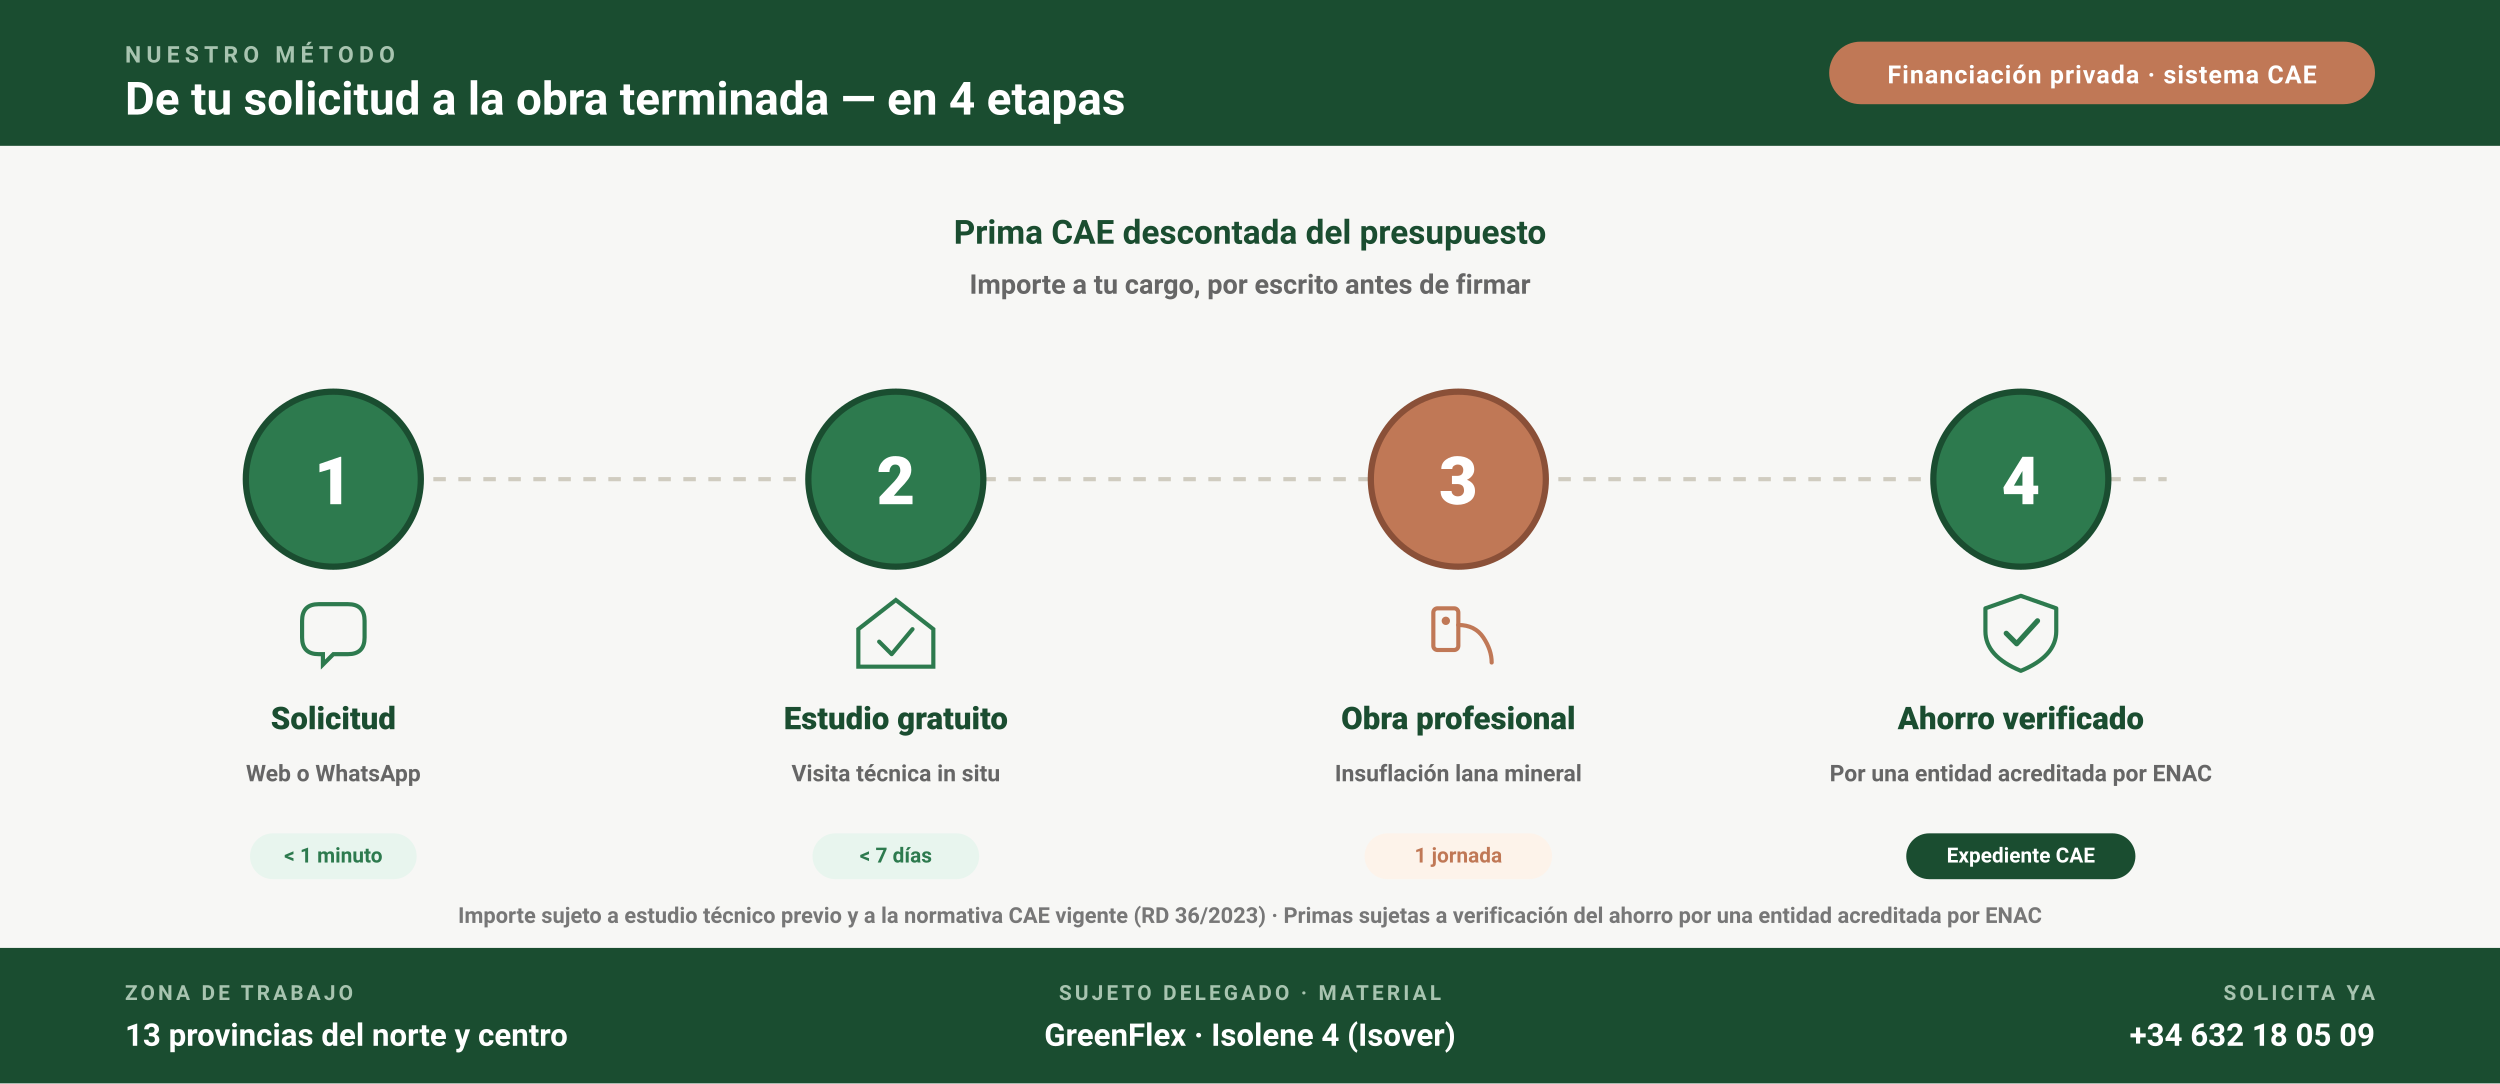
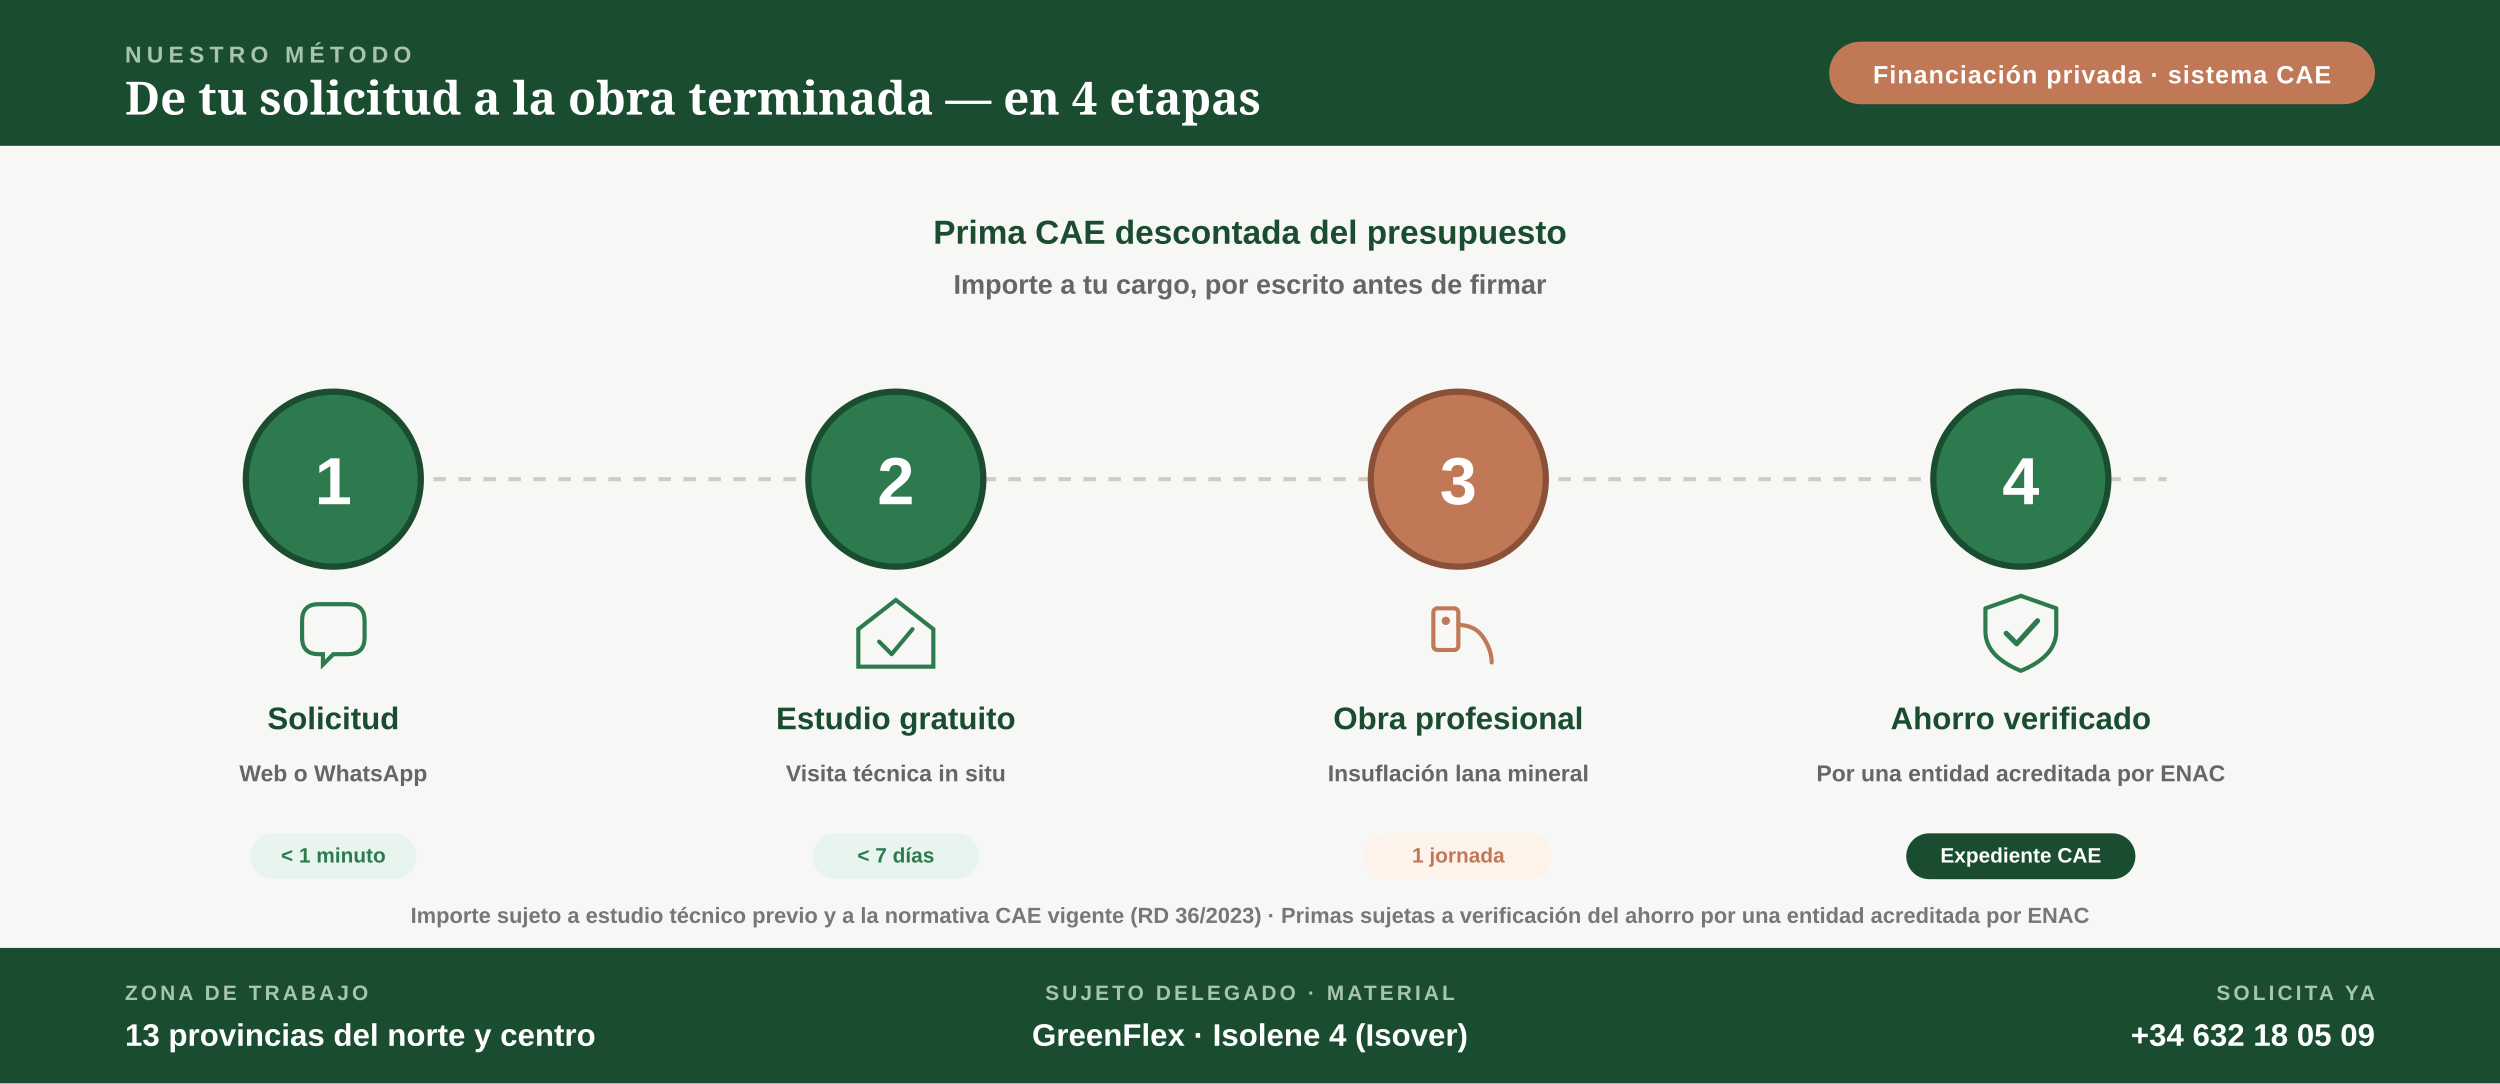
- <svg xmlns="http://www.w3.org/2000/svg" viewBox="0 0 1200 520" width="1200" height="520" role="img" aria-labelledby="metodo-title metodo-desc" font-family="-apple-system, BlinkMacSystemFont, 'Segoe UI', Roboto, sans-serif">
+ <svg xmlns="http://www.w3.org/2000/svg" viewBox="0 0 1200 520" width="1200" height="520" role="img" aria-labelledby="metodo-title metodo-desc" font-family="'Source Sans 3', Arial, sans-serif">
  <rect width="1200" height="520" fill="#f7f7f5" />
  <rect x="0" y="0" width="1200" height="70" fill="#1a4d30" />
  <text x="60" y="30" fill="#a8c4b0" font-size="11" font-weight="700" letter-spacing="2.5">NUESTRO MÉTODO</text>
-   <text x="60" y="55" fill="#ffffff" font-size="22" font-weight="700">De tu solicitud a la obra terminada — en 4 etapas</text>
+   <text x="60" y="55" fill="#ffffff" font-size="22" font-weight="700" font-family="'Source Serif 4', Georgia, serif">De tu solicitud a la obra terminada — en 4 etapas</text>
  <g transform="translate(1140, 35)">
    <rect x="-262" y="-15" width="262" height="30" rx="15" fill="#c07856" />
    <text x="-131" y="5" fill="#ffffff" font-size="12" font-weight="700" text-anchor="middle" letter-spacing="0.5">Financiación privada · sistema CAE</text>
  </g>
  <text x="600" y="117" fill="#1a4d30" font-size="16" font-weight="700" text-anchor="middle">Prima CAE descontada del presupuesto</text>
  <text x="600" y="141" fill="#666666" font-size="13" font-weight="600" text-anchor="middle">Importe a tu cargo, por escrito antes de firmar</text>
  <line x1="160" y1="230" x2="1040" y2="230" stroke="#d0ccc0" stroke-width="2" stroke-dasharray="6 6" />
  <g transform="translate(100, 180)">
    <circle cx="60" cy="50" r="42" fill="#2d7a4e" stroke="#1a4d30" stroke-width="3" />
-     <text x="60" y="62" fill="#ffffff" font-size="32" font-weight="800" text-anchor="middle">1</text>
+     <text x="60" y="62" fill="#ffffff" font-size="32" font-weight="700" text-anchor="middle">1</text>
    <g transform="translate(45, 110)">
      <path d="M 0 8 Q 0 0 8 0 L 22 0 Q 30 0 30 8 L 30 16 Q 30 24 22 24 L 15 24 L 10 29 L 10 24 L 8 24 Q 0 24 0 16 Z" fill="none" stroke="#2d7a4e" stroke-width="2" />
    </g>
-     <text x="60" y="170" fill="#1a4d30" font-size="15" font-weight="800" text-anchor="middle">Solicitud</text>
+     <text x="60" y="170" fill="#1a4d30" font-size="15" font-weight="700" text-anchor="middle">Solicitud</text>
    <text x="60" y="195" fill="#666" font-size="11" font-weight="600" text-anchor="middle">Web o WhatsApp</text>
    <g transform="translate(20, 220)">
      <rect x="0" y="0" width="80" height="22" rx="11" fill="#e8f5ee" />
      <text x="40" y="14" fill="#2d7a4e" font-size="10" font-weight="700" text-anchor="middle">&lt; 1 minuto</text>
    </g>
  </g>
  <g transform="translate(370, 180)">
    <circle cx="60" cy="50" r="42" fill="#2d7a4e" stroke="#1a4d30" stroke-width="3" />
-     <text x="60" y="62" fill="#ffffff" font-size="32" font-weight="800" text-anchor="middle">2</text>
+     <text x="60" y="62" fill="#ffffff" font-size="32" font-weight="700" text-anchor="middle">2</text>
    <g transform="translate(42, 108)">
      <path d="M 18 0 L 0 14 L 0 32 L 36 32 L 36 14 Z" fill="none" stroke="#2d7a4e" stroke-width="2" />
      <path d="M 10 20 L 16 26 L 26 14" fill="none" stroke="#2d7a4e" stroke-width="2" stroke-linecap="round" stroke-linejoin="round" />
    </g>
-     <text x="60" y="170" fill="#1a4d30" font-size="15" font-weight="800" text-anchor="middle">Estudio gratuito</text>
+     <text x="60" y="170" fill="#1a4d30" font-size="15" font-weight="700" text-anchor="middle">Estudio gratuito</text>
    <text x="60" y="195" fill="#666" font-size="11" font-weight="600" text-anchor="middle">Visita técnica in situ</text>
    <g transform="translate(20, 220)">
      <rect x="0" y="0" width="80" height="22" rx="11" fill="#e8f5ee" />
      <text x="40" y="14" fill="#2d7a4e" font-size="10" font-weight="700" text-anchor="middle">&lt; 7 días</text>
    </g>
  </g>
  <g transform="translate(640, 180)">
    <circle cx="60" cy="50" r="42" fill="#c07856" stroke="#8a5038" stroke-width="3" />
-     <text x="60" y="62" fill="#ffffff" font-size="32" font-weight="800" text-anchor="middle">3</text>
+     <text x="60" y="62" fill="#ffffff" font-size="32" font-weight="700" text-anchor="middle">3</text>
    <g transform="translate(44, 108)">
      <rect x="4" y="4" width="12" height="20" rx="2" fill="none" stroke="#c07856" stroke-width="2" />
      <circle cx="10" cy="10" r="2" fill="#c07856" />
      <path d="M 16 12 Q 24 12 28 18 Q 32 24 32 30" fill="none" stroke="#c07856" stroke-width="2" stroke-linecap="round" />
    </g>
-     <text x="60" y="170" fill="#1a4d30" font-size="15" font-weight="800" text-anchor="middle">Obra profesional</text>
+     <text x="60" y="170" fill="#1a4d30" font-size="15" font-weight="700" text-anchor="middle">Obra profesional</text>
    <text x="60" y="195" fill="#666" font-size="11" font-weight="600" text-anchor="middle">Insuflación lana mineral</text>
    <g transform="translate(15, 220)">
      <rect x="0" y="0" width="90" height="22" rx="11" fill="#fdf3ea" />
      <text x="45" y="14" fill="#c07856" font-size="10" font-weight="700" text-anchor="middle">1 jornada</text>
    </g>
  </g>
  <g transform="translate(910, 180)">
    <circle cx="60" cy="50" r="42" fill="#2d7a4e" stroke="#1a4d30" stroke-width="3" />
-     <text x="60" y="62" fill="#ffffff" font-size="32" font-weight="800" text-anchor="middle">4</text>
+     <text x="60" y="62" fill="#ffffff" font-size="32" font-weight="700" text-anchor="middle">4</text>
    <g transform="translate(43, 106)">
      <path d="M 17 0 L 34 6 L 34 17 Q 34 29 17 36 Q 0 29 0 17 L 0 6 Z" fill="none" stroke="#2d7a4e" stroke-width="2" stroke-linejoin="round" />
      <path d="M 10 18 L 15 23 L 25 12" fill="none" stroke="#2d7a4e" stroke-width="2.5" stroke-linecap="round" stroke-linejoin="round" />
    </g>
-     <text x="60" y="170" fill="#1a4d30" font-size="15" font-weight="800" text-anchor="middle">Ahorro verificado</text>
+     <text x="60" y="170" fill="#1a4d30" font-size="15" font-weight="700" text-anchor="middle">Ahorro verificado</text>
    <text x="60" y="195" fill="#666" font-size="11" font-weight="600" text-anchor="middle">Por una entidad acreditada por ENAC</text>
    <g transform="translate(5, 220)">
      <rect x="0" y="0" width="110" height="22" rx="11" fill="#1a4d30" />
      <text x="55" y="14" fill="#ffffff" font-size="10" font-weight="700" text-anchor="middle">Expediente CAE</text>
    </g>
  </g>
  <text x="600" y="443" fill="#777777" font-size="10.5" font-weight="600" text-anchor="middle">Importe sujeto a estudio técnico previo y a la normativa CAE vigente (RD 36/2023) · Primas sujetas a verificación del ahorro por una entidad acreditada por ENAC</text>
  <rect x="0" y="455" width="1200" height="65" fill="#1a4d30" />
  <g transform="translate(60, 480)">
    <text x="0" y="0" fill="#a8c4b0" font-size="10" font-weight="700" letter-spacing="1.5">ZONA DE TRABAJO</text>
    <text x="0" y="22" fill="#ffffff" font-size="15" font-weight="700">13 provincias del norte y centro</text>
  </g>
  <g transform="translate(600, 480)">
    <text x="0" y="0" fill="#a8c4b0" font-size="10" font-weight="700" letter-spacing="1.5" text-anchor="middle">SUJETO DELEGADO · MATERIAL</text>
    <text x="0" y="22" fill="#ffffff" font-size="15" font-weight="700" text-anchor="middle">GreenFlex · Isolene 4 (Isover)</text>
  </g>
  <g transform="translate(1140, 480)">
    <text x="0" y="0" fill="#a8c4b0" font-size="10" font-weight="700" letter-spacing="1.5" text-anchor="end">SOLICITA YA</text>
    <text x="0" y="22" fill="#ffffff" font-size="15" font-weight="700" text-anchor="end">+34 632 18 05 09</text>
  </g>
</svg>
